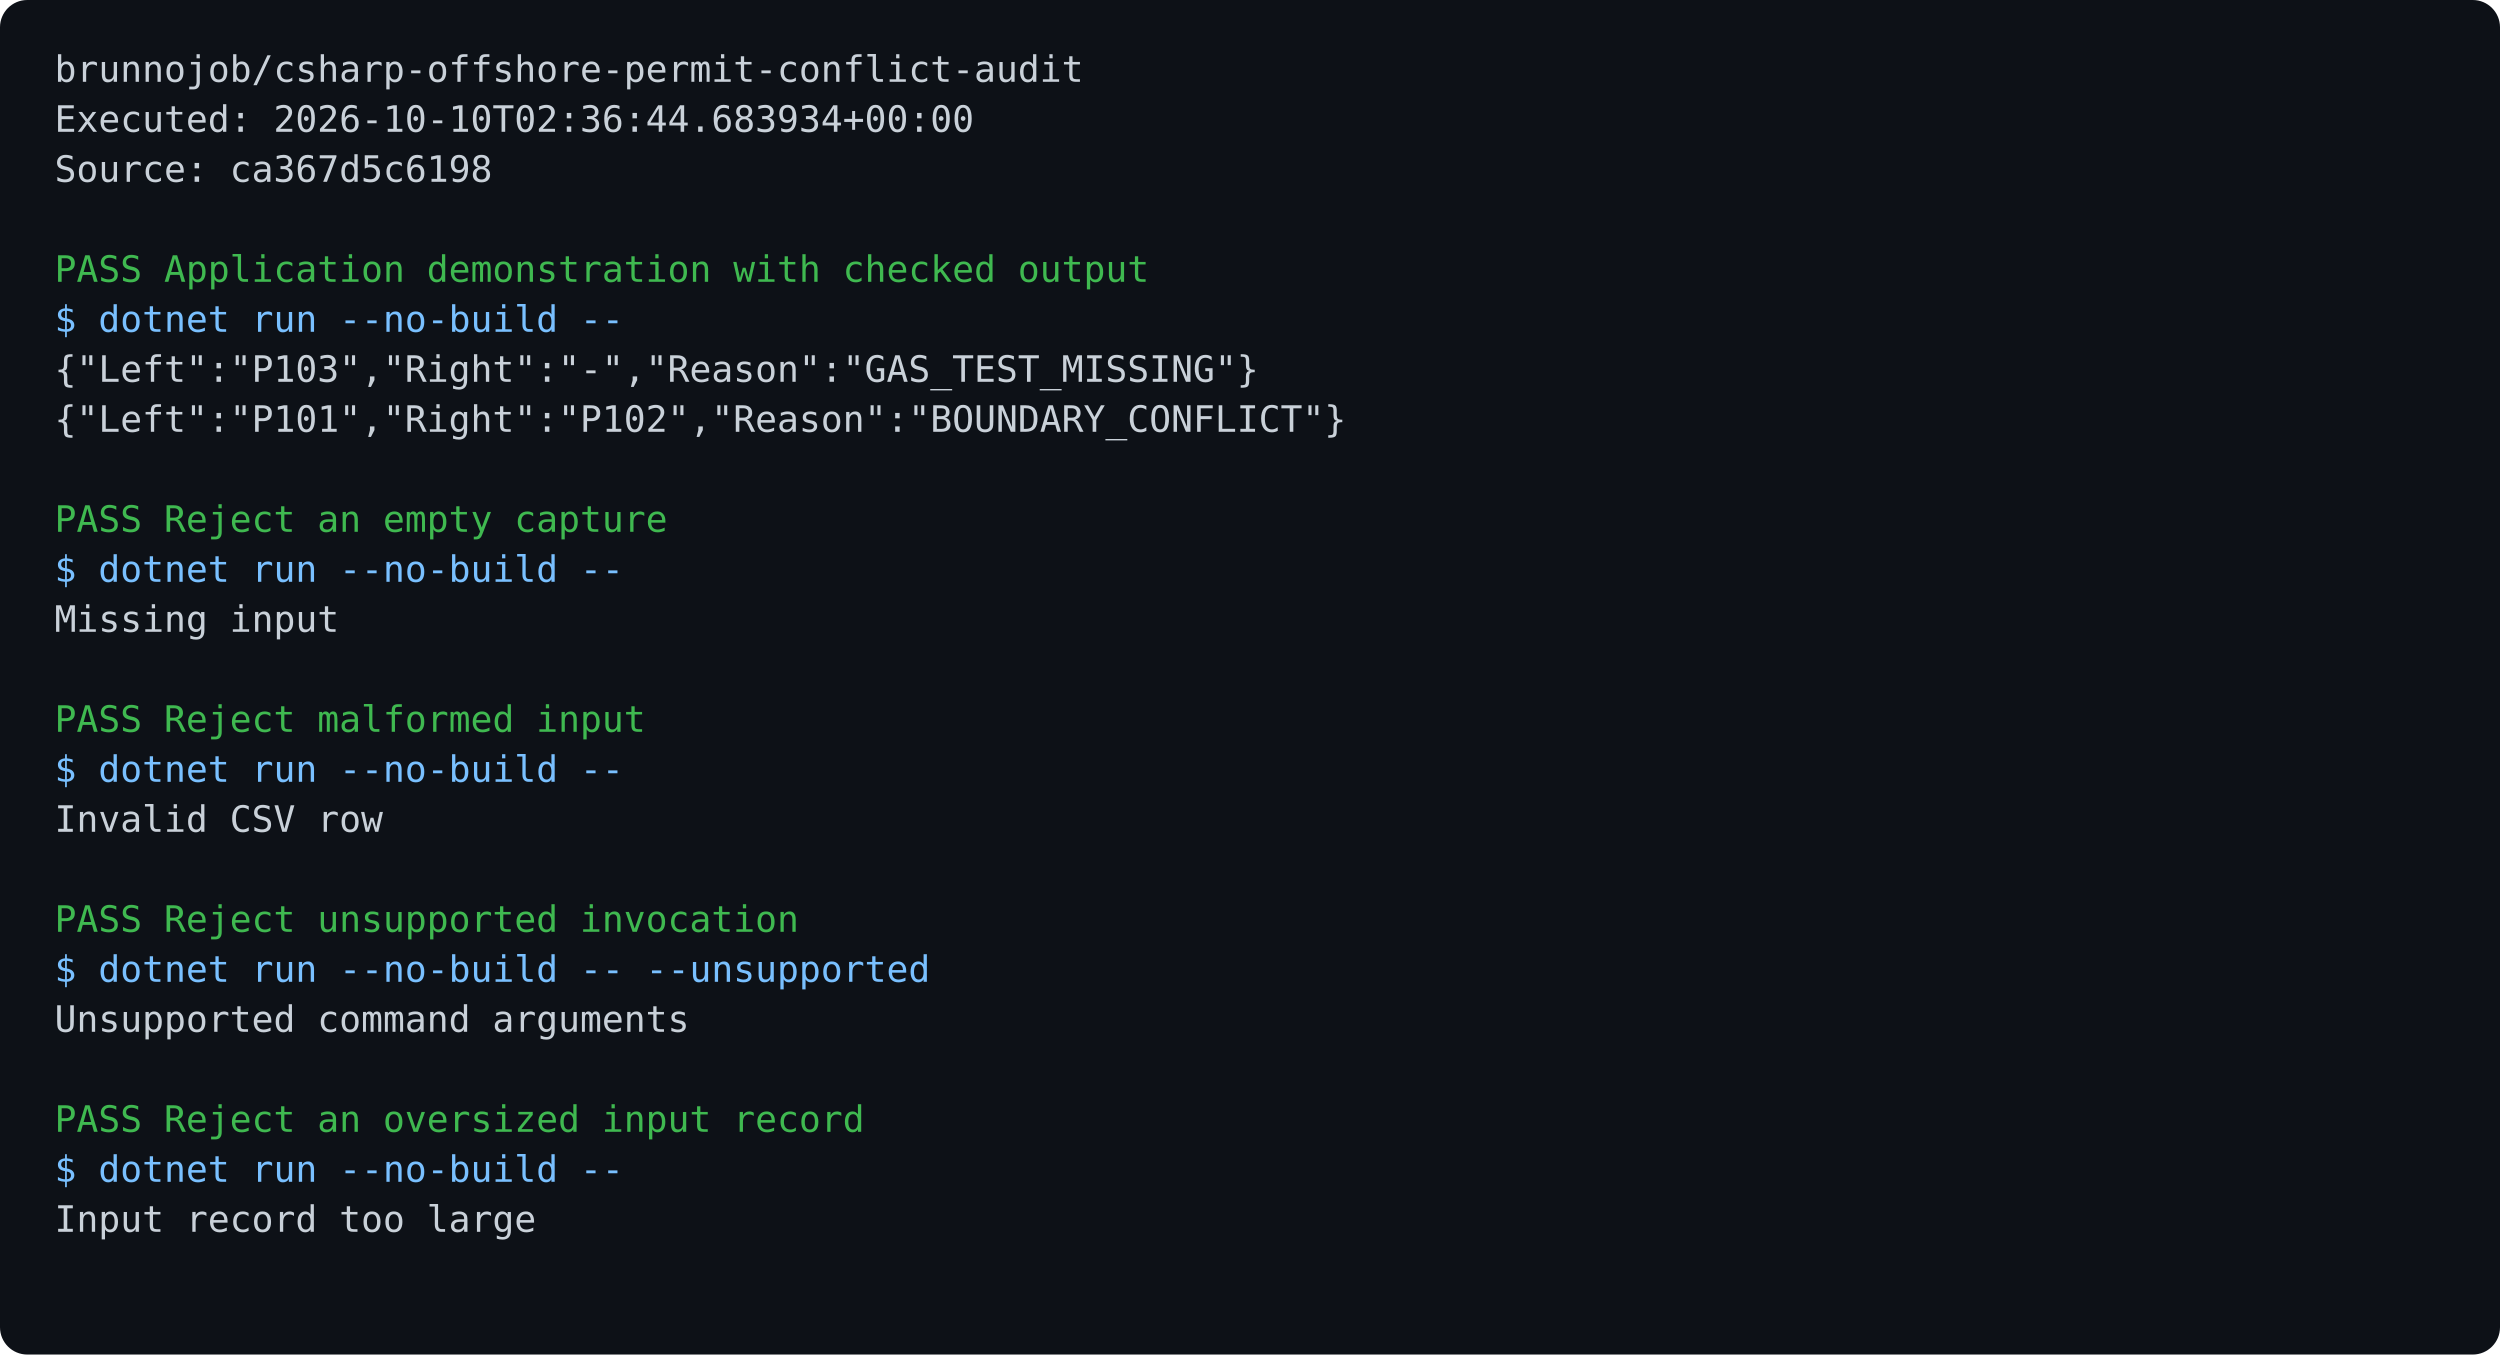
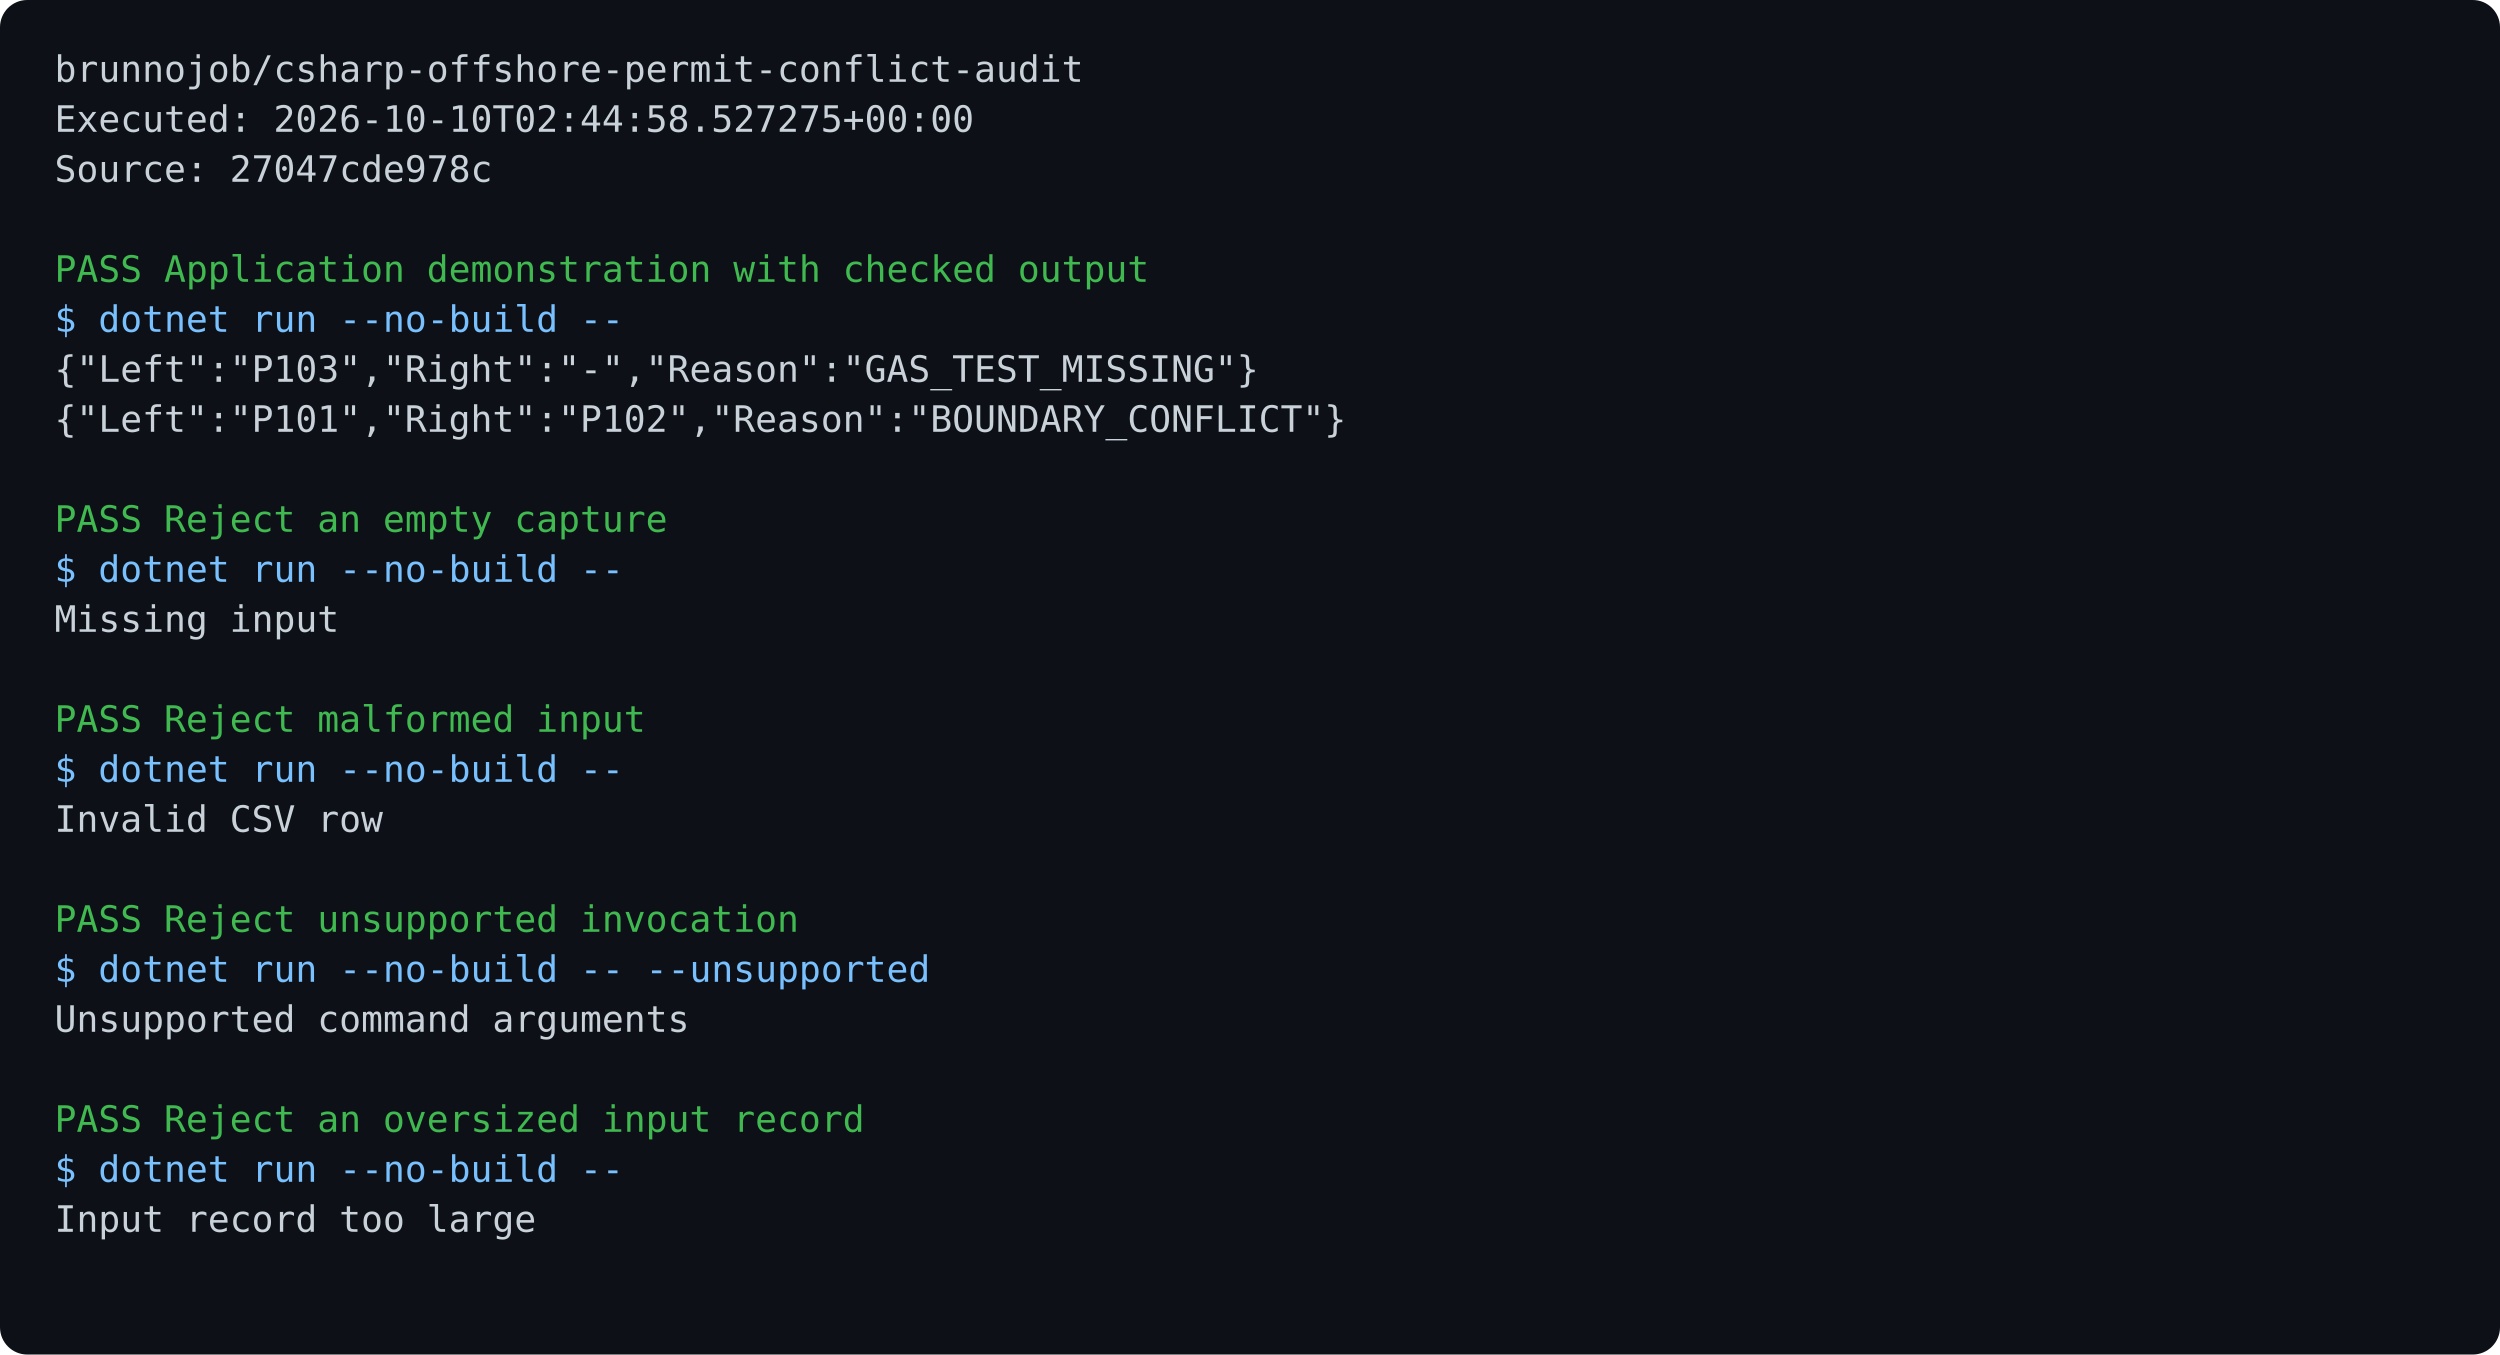
<svg xmlns="http://www.w3.org/2000/svg" width="1100" height="596" viewBox="0 0 1100 596">
  <rect width="1100" height="596" rx="12" fill="#0d1117" />
  <g font-family="monospace" font-size="16">
    <text x="24" y="36" fill="#c9d1d9">brunnojob/csharp-offshore-permit-conflict-audit</text>
-     <text x="24" y="58" fill="#c9d1d9">Executed: 2026-10-10T02:36:44.683934+00:00</text>
-     <text x="24" y="80" fill="#c9d1d9">Source: ca367d5c6198</text>
+     <text x="24" y="58" fill="#c9d1d9">Executed: 2026-10-10T02:44:58.527275+00:00</text>
+     <text x="24" y="80" fill="#c9d1d9">Source: 27047cde978c</text>
    <text x="24" y="102" fill="#c9d1d9" />
    <text x="24" y="124" fill="#3fb950">PASS Application demonstration with checked output</text>
    <text x="24" y="146" fill="#79c0ff">$ dotnet run --no-build --</text>
    <text x="24" y="168" fill="#c9d1d9">{"Left":"P103","Right":"-","Reason":"GAS_TEST_MISSING"}</text>
    <text x="24" y="190" fill="#c9d1d9">{"Left":"P101","Right":"P102","Reason":"BOUNDARY_CONFLICT"}</text>
    <text x="24" y="212" fill="#c9d1d9" />
    <text x="24" y="234" fill="#3fb950">PASS Reject an empty capture</text>
    <text x="24" y="256" fill="#79c0ff">$ dotnet run --no-build --</text>
    <text x="24" y="278" fill="#c9d1d9">Missing input</text>
    <text x="24" y="300" fill="#c9d1d9" />
    <text x="24" y="322" fill="#3fb950">PASS Reject malformed input</text>
    <text x="24" y="344" fill="#79c0ff">$ dotnet run --no-build --</text>
    <text x="24" y="366" fill="#c9d1d9">Invalid CSV row</text>
    <text x="24" y="388" fill="#c9d1d9" />
    <text x="24" y="410" fill="#3fb950">PASS Reject unsupported invocation</text>
    <text x="24" y="432" fill="#79c0ff">$ dotnet run --no-build -- --unsupported</text>
    <text x="24" y="454" fill="#c9d1d9">Unsupported command arguments</text>
    <text x="24" y="476" fill="#c9d1d9" />
    <text x="24" y="498" fill="#3fb950">PASS Reject an oversized input record</text>
    <text x="24" y="520" fill="#79c0ff">$ dotnet run --no-build --</text>
    <text x="24" y="542" fill="#c9d1d9">Input record too large</text>
  </g>
</svg>
